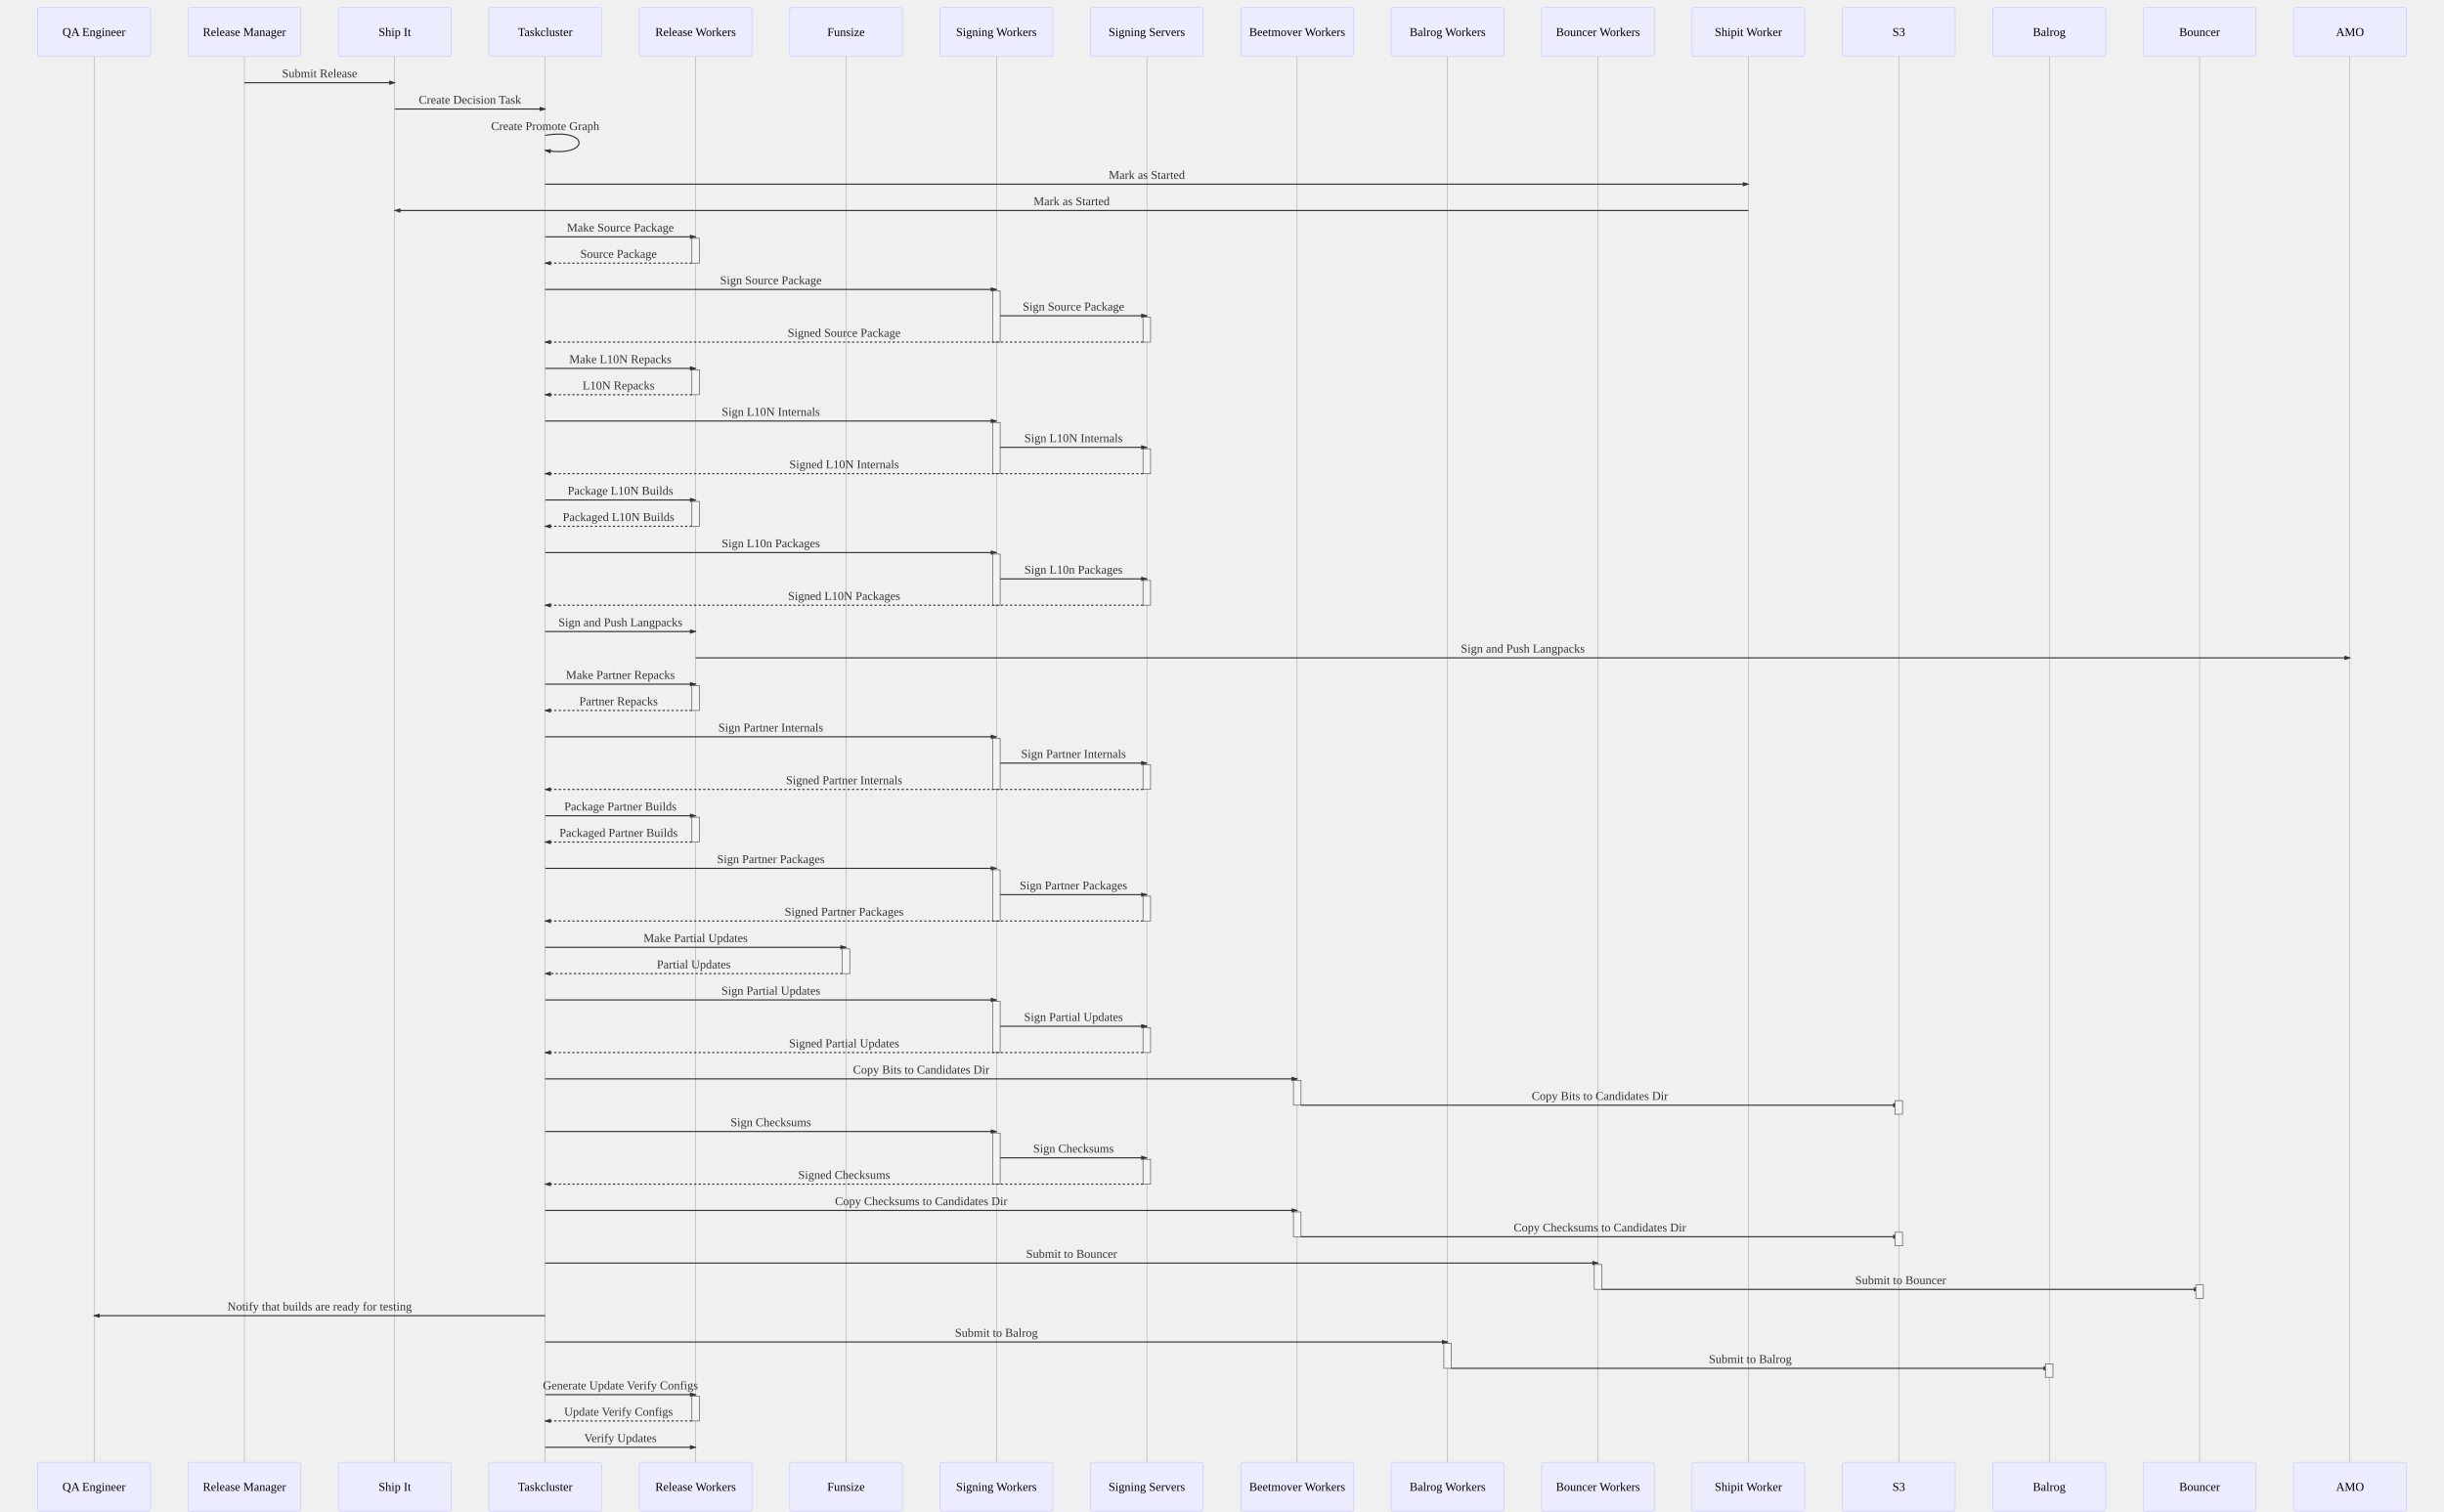
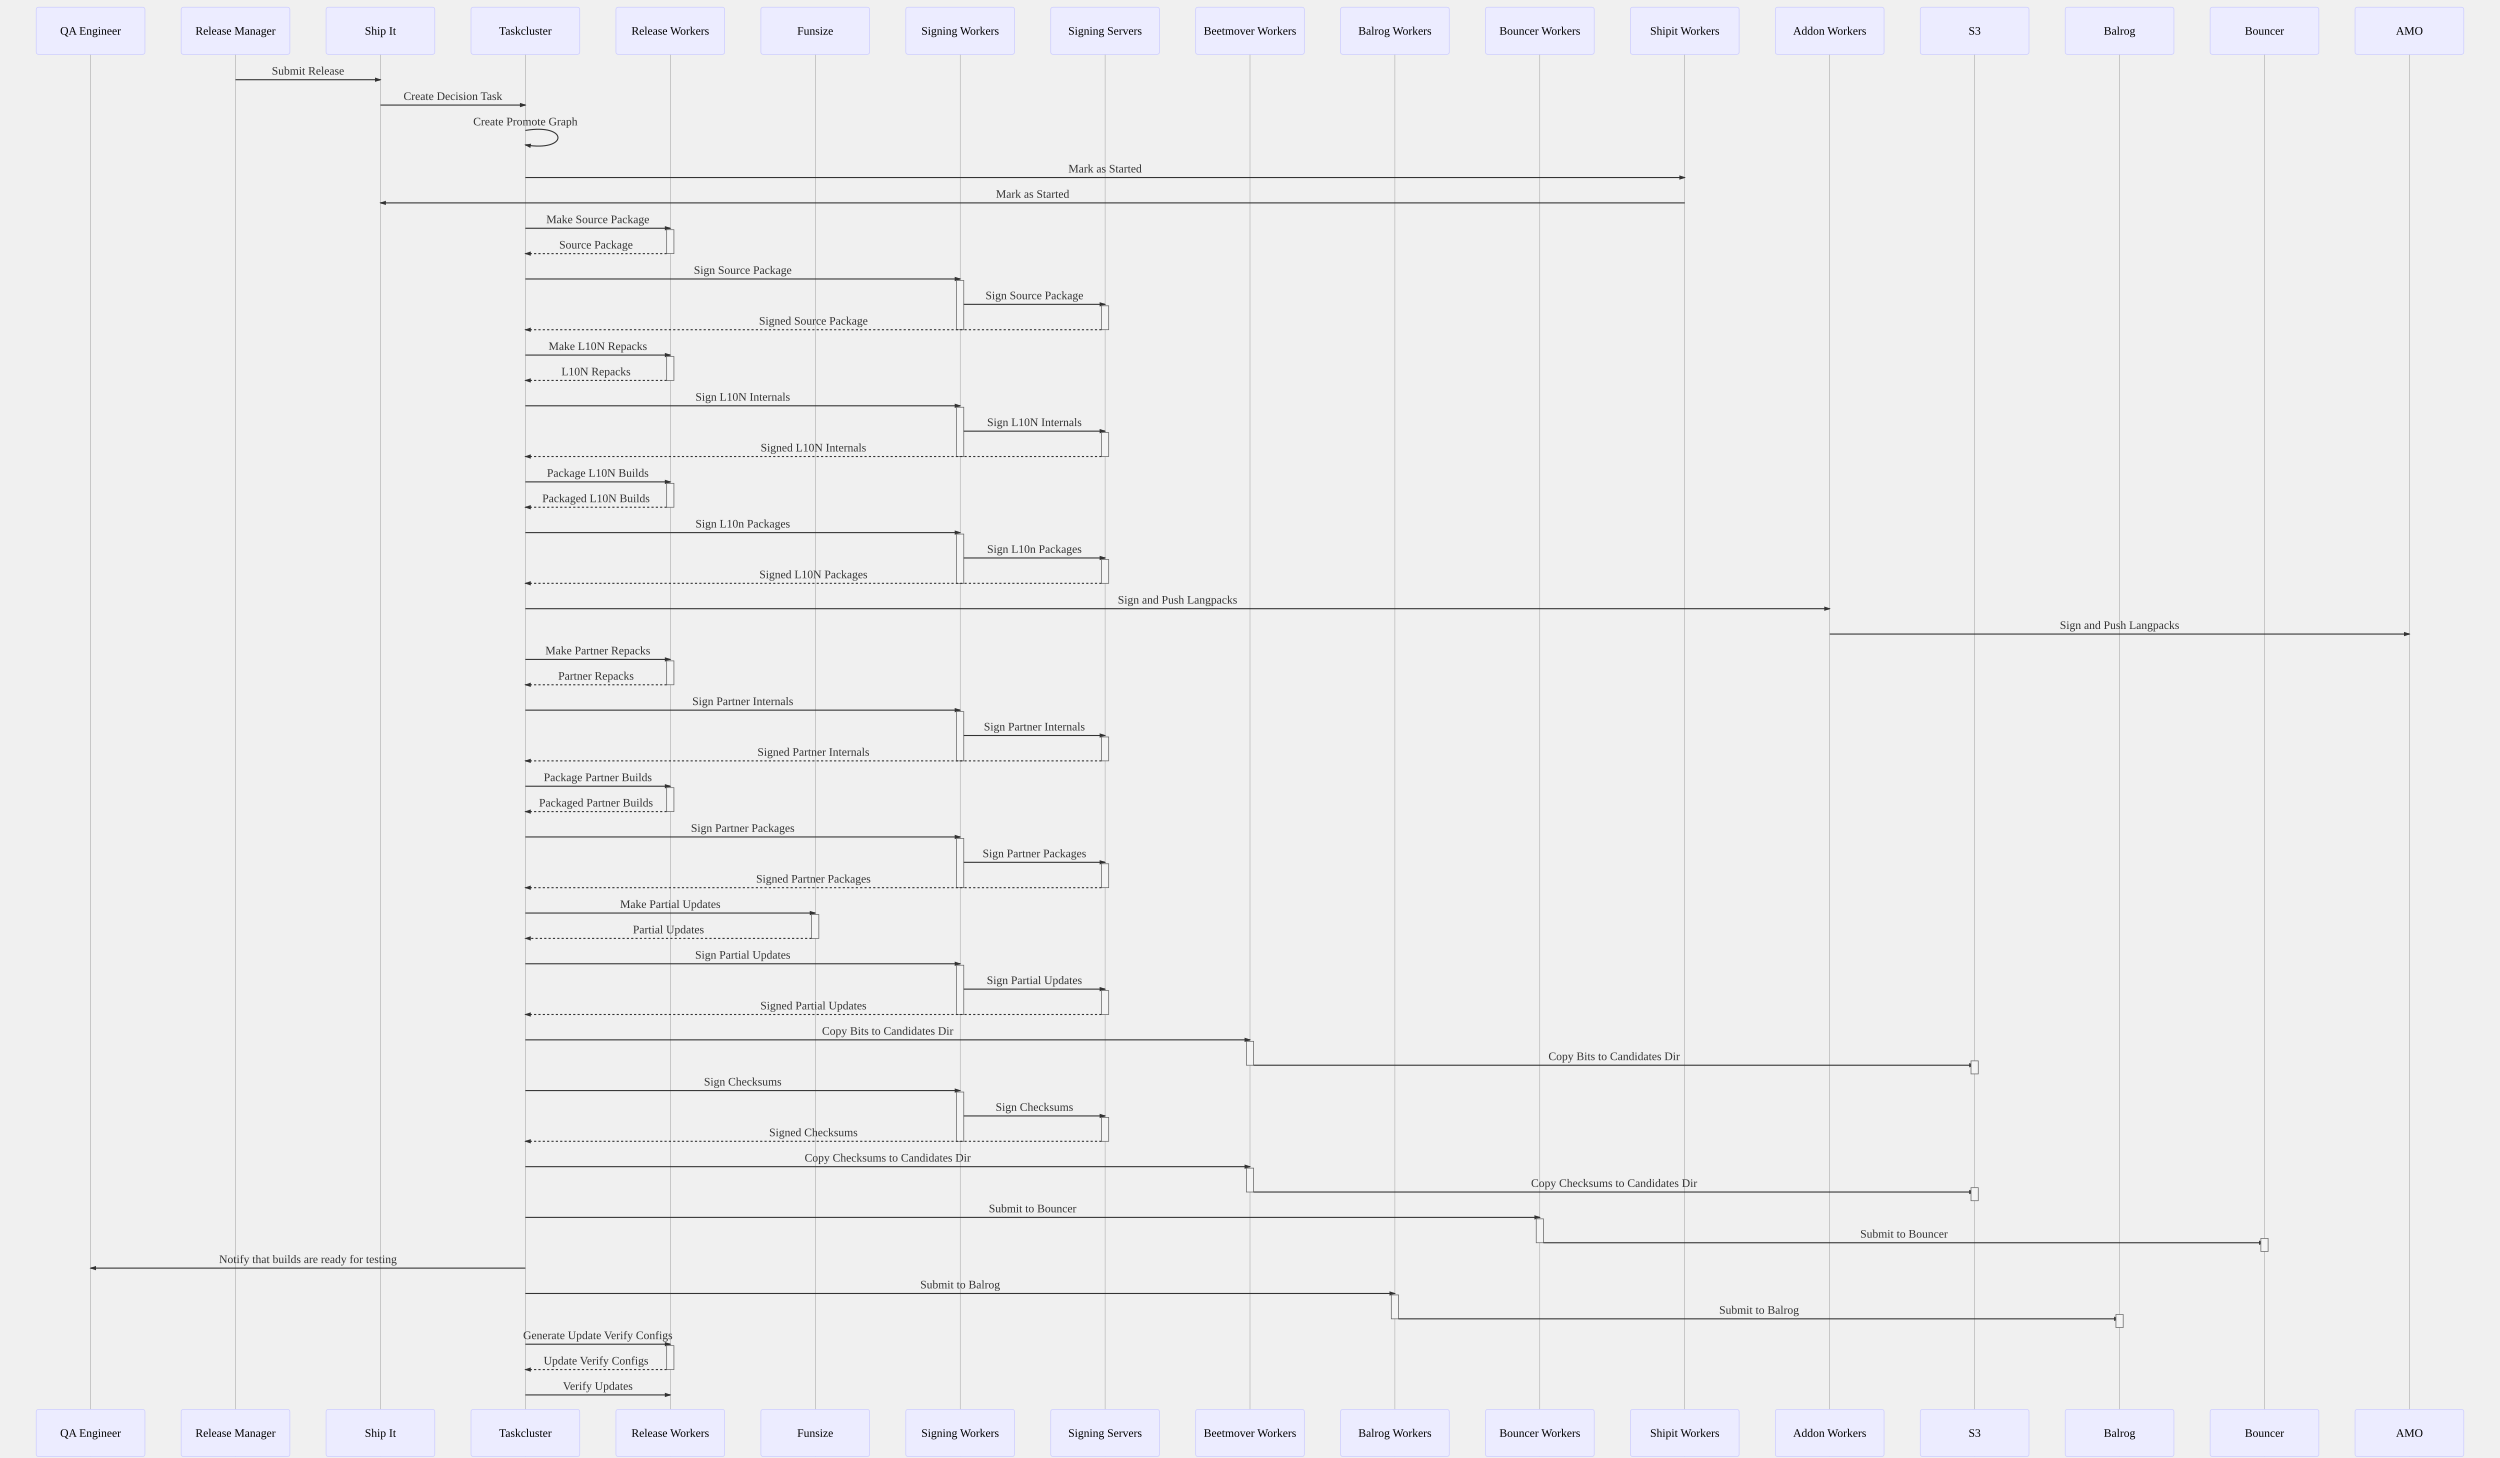
- <svg xmlns="http://www.w3.org/2000/svg" id="mermaid-1532963575011" width="100%" height="100%" style="max-width:3250px;" viewBox="-50 -10 3250 2011">
-   <style>#mermaid-1532963575011 .label{font-family:trebuchet ms,verdana,arial;color:#333}#mermaid-1532963575011 .node circle,#mermaid-1532963575011 .node ellipse,#mermaid-1532963575011 .node polygon,#mermaid-1532963575011 .node rect{fill:#ececff;stroke:#9370db;stroke-width:1px}#mermaid-1532963575011 .node.clickable{cursor:pointer}#mermaid-1532963575011 .arrowheadPath{fill:#333}#mermaid-1532963575011 .edgePath .path{stroke:#333;stroke-width:1.5px}#mermaid-1532963575011 .edgeLabel{background-color:#e8e8e8}#mermaid-1532963575011 .cluster rect{fill:#ffffde!important;stroke:#aa3!important;stroke-width:1px!important}#mermaid-1532963575011 .cluster text{fill:#333}#mermaid-1532963575011 div.mermaidTooltip{position:absolute;text-align:center;max-width:200px;padding:2px;font-family:trebuchet ms,verdana,arial;font-size:12px;background:#ffffde;border:1px solid #aa3;border-radius:2px;pointer-events:none;z-index:100}#mermaid-1532963575011 .actor{stroke:#ccf;fill:#ececff}#mermaid-1532963575011 text.actor{fill:#000;stroke:none}#mermaid-1532963575011 .actor-line{stroke:grey}#mermaid-1532963575011 .messageLine0{marker-end:"url(#arrowhead)"}#mermaid-1532963575011 .messageLine0,#mermaid-1532963575011 .messageLine1{stroke-width:1.5;stroke-dasharray:"2 2";stroke:#333}#mermaid-1532963575011 #arrowhead{fill:#333}#mermaid-1532963575011 #crosshead path{fill:#333!important;stroke:#333!important}#mermaid-1532963575011 .messageText{fill:#333;stroke:none}#mermaid-1532963575011 .labelBox{stroke:#ccf;fill:#ececff}#mermaid-1532963575011 .labelText,#mermaid-1532963575011 .loopText{fill:#000;stroke:none}#mermaid-1532963575011 .loopLine{stroke-width:2;stroke-dasharray:"2 2";marker-end:"url(#arrowhead)";stroke:#ccf}#mermaid-1532963575011 .note{stroke:#aa3;fill:#fff5ad}#mermaid-1532963575011 .noteText{fill:#000;stroke:none;font-family:trebuchet ms,verdana,arial;font-size:14px}#mermaid-1532963575011 .section{stroke:none;opacity:.2}#mermaid-1532963575011 .section0{fill:rgba(102,102,255,.49)}#mermaid-1532963575011 .section2{fill:#fff400}#mermaid-1532963575011 .section1,#mermaid-1532963575011 .section3{fill:#fff;opacity:.2}#mermaid-1532963575011 .sectionTitle0,#mermaid-1532963575011 .sectionTitle1,#mermaid-1532963575011 .sectionTitle2,#mermaid-1532963575011 .sectionTitle3{fill:#333}#mermaid-1532963575011 .sectionTitle{text-anchor:start;font-size:11px;text-height:14px}#mermaid-1532963575011 .grid .tick{stroke:#d3d3d3;opacity:.3;shape-rendering:crispEdges}#mermaid-1532963575011 .grid path{stroke-width:0}#mermaid-1532963575011 .today{fill:none;stroke:red;stroke-width:2px}#mermaid-1532963575011 .task{stroke-width:2}#mermaid-1532963575011 .taskText{text-anchor:middle;font-size:11px}#mermaid-1532963575011 .taskTextOutsideRight{fill:#000;text-anchor:start;font-size:11px}#mermaid-1532963575011 .taskTextOutsideLeft{fill:#000;text-anchor:end;font-size:11px}#mermaid-1532963575011 .taskText0,#mermaid-1532963575011 .taskText1,#mermaid-1532963575011 .taskText2,#mermaid-1532963575011 .taskText3{fill:#fff}#mermaid-1532963575011 .task0,#mermaid-1532963575011 .task1,#mermaid-1532963575011 .task2,#mermaid-1532963575011 .task3{fill:#8a90dd;stroke:#534fbc}#mermaid-1532963575011 .taskTextOutside0,#mermaid-1532963575011 .taskTextOutside1,#mermaid-1532963575011 .taskTextOutside2,#mermaid-1532963575011 .taskTextOutside3{fill:#000}#mermaid-1532963575011 .active0,#mermaid-1532963575011 .active1,#mermaid-1532963575011 .active2,#mermaid-1532963575011 .active3{fill:#bfc7ff;stroke:#534fbc}#mermaid-1532963575011 .activeText0,#mermaid-1532963575011 .activeText1,#mermaid-1532963575011 .activeText2,#mermaid-1532963575011 .activeText3{fill:#000!important}#mermaid-1532963575011 .done0,#mermaid-1532963575011 .done1,#mermaid-1532963575011 .done2,#mermaid-1532963575011 .done3{stroke:grey;fill:#d3d3d3;stroke-width:2}#mermaid-1532963575011 .doneText0,#mermaid-1532963575011 .doneText1,#mermaid-1532963575011 .doneText2,#mermaid-1532963575011 .doneText3{fill:#000!important}#mermaid-1532963575011 .crit0,#mermaid-1532963575011 .crit1,#mermaid-1532963575011 .crit2,#mermaid-1532963575011 .crit3{stroke:#f88;fill:red;stroke-width:2}#mermaid-1532963575011 .activeCrit0,#mermaid-1532963575011 .activeCrit1,#mermaid-1532963575011 .activeCrit2,#mermaid-1532963575011 .activeCrit3{stroke:#f88;fill:#bfc7ff;stroke-width:2}#mermaid-1532963575011 .doneCrit0,#mermaid-1532963575011 .doneCrit1,#mermaid-1532963575011 .doneCrit2,#mermaid-1532963575011 .doneCrit3{stroke:#f88;fill:#d3d3d3;stroke-width:2;cursor:pointer;shape-rendering:crispEdges}#mermaid-1532963575011 .activeCritText0,#mermaid-1532963575011 .activeCritText1,#mermaid-1532963575011 .activeCritText2,#mermaid-1532963575011 .activeCritText3,#mermaid-1532963575011 .doneCritText0,#mermaid-1532963575011 .doneCritText1,#mermaid-1532963575011 .doneCritText2,#mermaid-1532963575011 .doneCritText3{fill:#000!important}#mermaid-1532963575011 .titleText{text-anchor:middle;font-size:18px;fill:#000}#mermaid-1532963575011 g.classGroup text{fill:#9370db;stroke:none;font-family:trebuchet ms,verdana,arial;font-size:10px}#mermaid-1532963575011 g.classGroup rect{fill:#ececff;stroke:#9370db}#mermaid-1532963575011 g.classGroup line{stroke:#9370db;stroke-width:1}#mermaid-1532963575011 .classLabel .box{stroke:none;stroke-width:0;fill:#ececff;opacity:.5}#mermaid-1532963575011 .classLabel .label{fill:#9370db;font-size:10px}#mermaid-1532963575011 .relation{stroke:#9370db;stroke-width:1;fill:none}#mermaid-1532963575011 #compositionEnd,#mermaid-1532963575011 #compositionStart{fill:#9370db;stroke:#9370db;stroke-width:1}#mermaid-1532963575011 #aggregationEnd,#mermaid-1532963575011 #aggregationStart{fill:#ececff;stroke:#9370db;stroke-width:1}#mermaid-1532963575011 #dependencyEnd,#mermaid-1532963575011 #dependencyStart,#mermaid-1532963575011 #extensionEnd,#mermaid-1532963575011 #extensionStart{fill:#9370db;stroke:#9370db;stroke-width:1}#mermaid-1532963575011 .branch-label,#mermaid-1532963575011 .commit-id,#mermaid-1532963575011 .commit-msg{fill:#d3d3d3;color:#d3d3d3}</style>
-   <style>#mermaid-1532963575011 {
+ <svg xmlns="http://www.w3.org/2000/svg" id="mermaid-1532985377346" width="100%" height="100%" style="max-width:3450px;" viewBox="-50 -10 3450 2011">
+   <style>#mermaid-1532985377346 .label{font-family:trebuchet ms,verdana,arial;color:#333}#mermaid-1532985377346 .node circle,#mermaid-1532985377346 .node ellipse,#mermaid-1532985377346 .node polygon,#mermaid-1532985377346 .node rect{fill:#ececff;stroke:#9370db;stroke-width:1px}#mermaid-1532985377346 .node.clickable{cursor:pointer}#mermaid-1532985377346 .arrowheadPath{fill:#333}#mermaid-1532985377346 .edgePath .path{stroke:#333;stroke-width:1.5px}#mermaid-1532985377346 .edgeLabel{background-color:#e8e8e8}#mermaid-1532985377346 .cluster rect{fill:#ffffde!important;stroke:#aa3!important;stroke-width:1px!important}#mermaid-1532985377346 .cluster text{fill:#333}#mermaid-1532985377346 div.mermaidTooltip{position:absolute;text-align:center;max-width:200px;padding:2px;font-family:trebuchet ms,verdana,arial;font-size:12px;background:#ffffde;border:1px solid #aa3;border-radius:2px;pointer-events:none;z-index:100}#mermaid-1532985377346 .actor{stroke:#ccf;fill:#ececff}#mermaid-1532985377346 text.actor{fill:#000;stroke:none}#mermaid-1532985377346 .actor-line{stroke:grey}#mermaid-1532985377346 .messageLine0{marker-end:"url(#arrowhead)"}#mermaid-1532985377346 .messageLine0,#mermaid-1532985377346 .messageLine1{stroke-width:1.5;stroke-dasharray:"2 2";stroke:#333}#mermaid-1532985377346 #arrowhead{fill:#333}#mermaid-1532985377346 #crosshead path{fill:#333!important;stroke:#333!important}#mermaid-1532985377346 .messageText{fill:#333;stroke:none}#mermaid-1532985377346 .labelBox{stroke:#ccf;fill:#ececff}#mermaid-1532985377346 .labelText,#mermaid-1532985377346 .loopText{fill:#000;stroke:none}#mermaid-1532985377346 .loopLine{stroke-width:2;stroke-dasharray:"2 2";marker-end:"url(#arrowhead)";stroke:#ccf}#mermaid-1532985377346 .note{stroke:#aa3;fill:#fff5ad}#mermaid-1532985377346 .noteText{fill:#000;stroke:none;font-family:trebuchet ms,verdana,arial;font-size:14px}#mermaid-1532985377346 .section{stroke:none;opacity:.2}#mermaid-1532985377346 .section0{fill:rgba(102,102,255,.49)}#mermaid-1532985377346 .section2{fill:#fff400}#mermaid-1532985377346 .section1,#mermaid-1532985377346 .section3{fill:#fff;opacity:.2}#mermaid-1532985377346 .sectionTitle0,#mermaid-1532985377346 .sectionTitle1,#mermaid-1532985377346 .sectionTitle2,#mermaid-1532985377346 .sectionTitle3{fill:#333}#mermaid-1532985377346 .sectionTitle{text-anchor:start;font-size:11px;text-height:14px}#mermaid-1532985377346 .grid .tick{stroke:#d3d3d3;opacity:.3;shape-rendering:crispEdges}#mermaid-1532985377346 .grid path{stroke-width:0}#mermaid-1532985377346 .today{fill:none;stroke:red;stroke-width:2px}#mermaid-1532985377346 .task{stroke-width:2}#mermaid-1532985377346 .taskText{text-anchor:middle;font-size:11px}#mermaid-1532985377346 .taskTextOutsideRight{fill:#000;text-anchor:start;font-size:11px}#mermaid-1532985377346 .taskTextOutsideLeft{fill:#000;text-anchor:end;font-size:11px}#mermaid-1532985377346 .taskText0,#mermaid-1532985377346 .taskText1,#mermaid-1532985377346 .taskText2,#mermaid-1532985377346 .taskText3{fill:#fff}#mermaid-1532985377346 .task0,#mermaid-1532985377346 .task1,#mermaid-1532985377346 .task2,#mermaid-1532985377346 .task3{fill:#8a90dd;stroke:#534fbc}#mermaid-1532985377346 .taskTextOutside0,#mermaid-1532985377346 .taskTextOutside1,#mermaid-1532985377346 .taskTextOutside2,#mermaid-1532985377346 .taskTextOutside3{fill:#000}#mermaid-1532985377346 .active0,#mermaid-1532985377346 .active1,#mermaid-1532985377346 .active2,#mermaid-1532985377346 .active3{fill:#bfc7ff;stroke:#534fbc}#mermaid-1532985377346 .activeText0,#mermaid-1532985377346 .activeText1,#mermaid-1532985377346 .activeText2,#mermaid-1532985377346 .activeText3{fill:#000!important}#mermaid-1532985377346 .done0,#mermaid-1532985377346 .done1,#mermaid-1532985377346 .done2,#mermaid-1532985377346 .done3{stroke:grey;fill:#d3d3d3;stroke-width:2}#mermaid-1532985377346 .doneText0,#mermaid-1532985377346 .doneText1,#mermaid-1532985377346 .doneText2,#mermaid-1532985377346 .doneText3{fill:#000!important}#mermaid-1532985377346 .crit0,#mermaid-1532985377346 .crit1,#mermaid-1532985377346 .crit2,#mermaid-1532985377346 .crit3{stroke:#f88;fill:red;stroke-width:2}#mermaid-1532985377346 .activeCrit0,#mermaid-1532985377346 .activeCrit1,#mermaid-1532985377346 .activeCrit2,#mermaid-1532985377346 .activeCrit3{stroke:#f88;fill:#bfc7ff;stroke-width:2}#mermaid-1532985377346 .doneCrit0,#mermaid-1532985377346 .doneCrit1,#mermaid-1532985377346 .doneCrit2,#mermaid-1532985377346 .doneCrit3{stroke:#f88;fill:#d3d3d3;stroke-width:2;cursor:pointer;shape-rendering:crispEdges}#mermaid-1532985377346 .activeCritText0,#mermaid-1532985377346 .activeCritText1,#mermaid-1532985377346 .activeCritText2,#mermaid-1532985377346 .activeCritText3,#mermaid-1532985377346 .doneCritText0,#mermaid-1532985377346 .doneCritText1,#mermaid-1532985377346 .doneCritText2,#mermaid-1532985377346 .doneCritText3{fill:#000!important}#mermaid-1532985377346 .titleText{text-anchor:middle;font-size:18px;fill:#000}#mermaid-1532985377346 g.classGroup text{fill:#9370db;stroke:none;font-family:trebuchet ms,verdana,arial;font-size:10px}#mermaid-1532985377346 g.classGroup rect{fill:#ececff;stroke:#9370db}#mermaid-1532985377346 g.classGroup line{stroke:#9370db;stroke-width:1}#mermaid-1532985377346 .classLabel .box{stroke:none;stroke-width:0;fill:#ececff;opacity:.5}#mermaid-1532985377346 .classLabel .label{fill:#9370db;font-size:10px}#mermaid-1532985377346 .relation{stroke:#9370db;stroke-width:1;fill:none}#mermaid-1532985377346 #compositionEnd,#mermaid-1532985377346 #compositionStart{fill:#9370db;stroke:#9370db;stroke-width:1}#mermaid-1532985377346 #aggregationEnd,#mermaid-1532985377346 #aggregationStart{fill:#ececff;stroke:#9370db;stroke-width:1}#mermaid-1532985377346 #dependencyEnd,#mermaid-1532985377346 #dependencyStart,#mermaid-1532985377346 #extensionEnd,#mermaid-1532985377346 #extensionStart{fill:#9370db;stroke:#9370db;stroke-width:1}#mermaid-1532985377346 .branch-label,#mermaid-1532985377346 .commit-id,#mermaid-1532985377346 .commit-msg{fill:#d3d3d3;color:#d3d3d3}</style>
+   <style>#mermaid-1532985377346 {
    color: rgb(0, 0, 0);
    font: normal normal 400 normal 16px / normal "Times New Roman";
  }</style>
  <g />
  <g>
    <line id="actor0" x1="75" y1="5" x2="75" y2="2000" class="actor-line" stroke-width="0.5px" stroke="#999" />
    <rect x="0" y="0" fill="#eaeaea" stroke="#666" width="150" height="65" rx="3" ry="3" class="actor" />
    <text x="75" y="32.5" dominant-baseline="central" alignment-baseline="central" class="actor" style="text-anchor: middle;">
      <tspan x="75" dy="0">QA Engineer</tspan>
    </text>
  </g>
  <g>
    <line id="actor1" x1="275" y1="5" x2="275" y2="2000" class="actor-line" stroke-width="0.5px" stroke="#999" />
    <rect x="200" y="0" fill="#eaeaea" stroke="#666" width="150" height="65" rx="3" ry="3" class="actor" />
    <text x="275" y="32.5" dominant-baseline="central" alignment-baseline="central" class="actor" style="text-anchor: middle;">
      <tspan x="275" dy="0">Release Manager</tspan>
    </text>
  </g>
  <g>
    <line id="actor2" x1="475" y1="5" x2="475" y2="2000" class="actor-line" stroke-width="0.5px" stroke="#999" />
    <rect x="400" y="0" fill="#eaeaea" stroke="#666" width="150" height="65" rx="3" ry="3" class="actor" />
    <text x="475" y="32.5" dominant-baseline="central" alignment-baseline="central" class="actor" style="text-anchor: middle;">
      <tspan x="475" dy="0">Ship It</tspan>
    </text>
  </g>
  <g>
    <line id="actor3" x1="675" y1="5" x2="675" y2="2000" class="actor-line" stroke-width="0.5px" stroke="#999" />
    <rect x="600" y="0" fill="#eaeaea" stroke="#666" width="150" height="65" rx="3" ry="3" class="actor" />
    <text x="675" y="32.5" dominant-baseline="central" alignment-baseline="central" class="actor" style="text-anchor: middle;">
      <tspan x="675" dy="0">Taskcluster</tspan>
    </text>
  </g>
  <g>
    <line id="actor4" x1="875" y1="5" x2="875" y2="2000" class="actor-line" stroke-width="0.5px" stroke="#999" />
    <rect x="800" y="0" fill="#eaeaea" stroke="#666" width="150" height="65" rx="3" ry="3" class="actor" />
    <text x="875" y="32.5" dominant-baseline="central" alignment-baseline="central" class="actor" style="text-anchor: middle;">
      <tspan x="875" dy="0">Release Workers</tspan>
    </text>
  </g>
  <g>
    <line id="actor5" x1="1075" y1="5" x2="1075" y2="2000" class="actor-line" stroke-width="0.5px" stroke="#999" />
    <rect x="1000" y="0" fill="#eaeaea" stroke="#666" width="150" height="65" rx="3" ry="3" class="actor" />
    <text x="1075" y="32.5" dominant-baseline="central" alignment-baseline="central" class="actor" style="text-anchor: middle;">
      <tspan x="1075" dy="0">Funsize</tspan>
    </text>
  </g>
  <g>
    <line id="actor6" x1="1275" y1="5" x2="1275" y2="2000" class="actor-line" stroke-width="0.5px" stroke="#999" />
    <rect x="1200" y="0" fill="#eaeaea" stroke="#666" width="150" height="65" rx="3" ry="3" class="actor" />
    <text x="1275" y="32.5" dominant-baseline="central" alignment-baseline="central" class="actor" style="text-anchor: middle;">
      <tspan x="1275" dy="0">Signing Workers</tspan>
    </text>
  </g>
  <g>
    <line id="actor7" x1="1475" y1="5" x2="1475" y2="2000" class="actor-line" stroke-width="0.5px" stroke="#999" />
    <rect x="1400" y="0" fill="#eaeaea" stroke="#666" width="150" height="65" rx="3" ry="3" class="actor" />
    <text x="1475" y="32.5" dominant-baseline="central" alignment-baseline="central" class="actor" style="text-anchor: middle;">
      <tspan x="1475" dy="0">Signing Servers</tspan>
    </text>
  </g>
  <g>
    <line id="actor8" x1="1675" y1="5" x2="1675" y2="2000" class="actor-line" stroke-width="0.5px" stroke="#999" />
    <rect x="1600" y="0" fill="#eaeaea" stroke="#666" width="150" height="65" rx="3" ry="3" class="actor" />
    <text x="1675" y="32.5" dominant-baseline="central" alignment-baseline="central" class="actor" style="text-anchor: middle;">
      <tspan x="1675" dy="0">Beetmover Workers</tspan>
    </text>
  </g>
  <g>
    <line id="actor9" x1="1875" y1="5" x2="1875" y2="2000" class="actor-line" stroke-width="0.5px" stroke="#999" />
    <rect x="1800" y="0" fill="#eaeaea" stroke="#666" width="150" height="65" rx="3" ry="3" class="actor" />
    <text x="1875" y="32.5" dominant-baseline="central" alignment-baseline="central" class="actor" style="text-anchor: middle;">
      <tspan x="1875" dy="0">Balrog Workers</tspan>
    </text>
  </g>
  <g>
    <line id="actor10" x1="2075" y1="5" x2="2075" y2="2000" class="actor-line" stroke-width="0.5px" stroke="#999" />
    <rect x="2000" y="0" fill="#eaeaea" stroke="#666" width="150" height="65" rx="3" ry="3" class="actor" />
    <text x="2075" y="32.5" dominant-baseline="central" alignment-baseline="central" class="actor" style="text-anchor: middle;">
      <tspan x="2075" dy="0">Bouncer Workers</tspan>
    </text>
  </g>
  <g>
    <line id="actor11" x1="2275" y1="5" x2="2275" y2="2000" class="actor-line" stroke-width="0.5px" stroke="#999" />
    <rect x="2200" y="0" fill="#eaeaea" stroke="#666" width="150" height="65" rx="3" ry="3" class="actor" />
    <text x="2275" y="32.5" dominant-baseline="central" alignment-baseline="central" class="actor" style="text-anchor: middle;">
-       <tspan x="2275" dy="0">Shipit Worker</tspan>
+       <tspan x="2275" dy="0">Shipit Workers</tspan>
    </text>
  </g>
  <g>
    <line id="actor12" x1="2475" y1="5" x2="2475" y2="2000" class="actor-line" stroke-width="0.5px" stroke="#999" />
    <rect x="2400" y="0" fill="#eaeaea" stroke="#666" width="150" height="65" rx="3" ry="3" class="actor" />
    <text x="2475" y="32.5" dominant-baseline="central" alignment-baseline="central" class="actor" style="text-anchor: middle;">
-       <tspan x="2475" dy="0">S3</tspan>
+       <tspan x="2475" dy="0">Addon Workers</tspan>
    </text>
  </g>
  <g>
    <line id="actor13" x1="2675" y1="5" x2="2675" y2="2000" class="actor-line" stroke-width="0.5px" stroke="#999" />
    <rect x="2600" y="0" fill="#eaeaea" stroke="#666" width="150" height="65" rx="3" ry="3" class="actor" />
    <text x="2675" y="32.5" dominant-baseline="central" alignment-baseline="central" class="actor" style="text-anchor: middle;">
-       <tspan x="2675" dy="0">Balrog</tspan>
+       <tspan x="2675" dy="0">S3</tspan>
    </text>
  </g>
  <g>
    <line id="actor14" x1="2875" y1="5" x2="2875" y2="2000" class="actor-line" stroke-width="0.5px" stroke="#999" />
    <rect x="2800" y="0" fill="#eaeaea" stroke="#666" width="150" height="65" rx="3" ry="3" class="actor" />
    <text x="2875" y="32.5" dominant-baseline="central" alignment-baseline="central" class="actor" style="text-anchor: middle;">
-       <tspan x="2875" dy="0">Bouncer</tspan>
+       <tspan x="2875" dy="0">Balrog</tspan>
    </text>
  </g>
  <g>
    <line id="actor15" x1="3075" y1="5" x2="3075" y2="2000" class="actor-line" stroke-width="0.5px" stroke="#999" />
    <rect x="3000" y="0" fill="#eaeaea" stroke="#666" width="150" height="65" rx="3" ry="3" class="actor" />
    <text x="3075" y="32.5" dominant-baseline="central" alignment-baseline="central" class="actor" style="text-anchor: middle;">
-       <tspan x="3075" dy="0">AMO</tspan>
+       <tspan x="3075" dy="0">Bouncer</tspan>
+     </text>
+   </g>
+   <g>
+     <line id="actor16" x1="3275" y1="5" x2="3275" y2="2000" class="actor-line" stroke-width="0.5px" stroke="#999" />
+     <rect x="3200" y="0" fill="#eaeaea" stroke="#666" width="150" height="65" rx="3" ry="3" class="actor" />
+     <text x="3275" y="32.5" dominant-baseline="central" alignment-baseline="central" class="actor" style="text-anchor: middle;">
+       <tspan x="3275" dy="0">AMO</tspan>
    </text>
  </g>
  <defs>
    <marker id="arrowhead" refX="5" refY="2" markerWidth="6" markerHeight="4" orient="auto">
      <path d="M 0,0 V 4 L6,2 Z" />
    </marker>
  </defs>
  <defs>
    <marker id="crosshead" markerWidth="15" markerHeight="8" orient="auto" refX="16" refY="4">
      <path fill="black" stroke="#000000" stroke-width="1px" d="M 9,2 V 6 L16,4 Z" style="stroke-dasharray: 0, 0;" />
      <path fill="none" stroke="#000000" stroke-width="1px" d="M 0,1 L 6,7 M 6,1 L 0,7" style="stroke-dasharray: 0, 0;" />
    </marker>
  </defs>
  <g>
    <text x="375" y="93" class="messageText" style="text-anchor: middle;">Submit Release</text>
    <line x1="275" y1="100" x2="475" y2="100" class="messageLine0" stroke-width="2" stroke="black" marker-end="url(#arrowhead)" style="fill: none;" />
  </g>
  <g>
    <text x="575" y="128" class="messageText" style="text-anchor: middle;">Create Decision Task</text>
    <line x1="475" y1="135" x2="675" y2="135" class="messageLine0" stroke-width="2" stroke="black" marker-end="url(#arrowhead)" style="fill: none;" />
  </g>
  <g>
    <text x="675" y="163" class="messageText" style="text-anchor: middle;">Create Promote Graph</text>
    <path d="M 675,170 C 735,160 735,200 675,190" class="messageLine0" stroke-width="2" stroke="black" marker-end="url(#arrowhead)" style="fill: none;" />
  </g>
  <g>
    <text x="1475" y="228" class="messageText" style="text-anchor: middle;">Mark as Started</text>
    <line x1="675" y1="235" x2="2275" y2="235" class="messageLine0" stroke-width="2" stroke="black" marker-end="url(#arrowhead)" style="fill: none;" />
  </g>
  <g>
    <text x="1375" y="263" class="messageText" style="text-anchor: middle;">Mark as Started</text>
    <line x1="2275" y1="270" x2="475" y2="270" class="messageLine0" stroke-width="2" stroke="black" marker-end="url(#arrowhead)" style="fill: none;" />
  </g>
  <g>
    <text x="775" y="298" class="messageText" style="text-anchor: middle;">Make Source Package</text>
    <line x1="675" y1="305" x2="875" y2="305" class="messageLine0" stroke-width="2" stroke="black" marker-end="url(#arrowhead)" style="fill: none;" />
  </g>
  <g>
    <rect x="870" y="307" fill="#f4f4f4" stroke="#666" width="10" height="33" rx="0" ry="0" />
  </g>
  <g>
    <text x="772.5" y="333" class="messageText" style="text-anchor: middle;">Source Package</text>
    <line x1="870" y1="340" x2="675" y2="340" class="messageLine1" stroke-width="2" stroke="black" marker-end="url(#arrowhead)" style="stroke-dasharray: 3, 3; fill: none;" />
  </g>
  <g>
    <text x="975" y="368" class="messageText" style="text-anchor: middle;">Sign Source Package</text>
    <line x1="675" y1="375" x2="1275" y2="375" class="messageLine0" stroke-width="2" stroke="black" marker-end="url(#arrowhead)" style="fill: none;" />
  </g>
  <g>
    <rect x="1270" y="377" fill="#f4f4f4" stroke="#666" width="10" height="68" rx="0" ry="0" />
  </g>
  <g>
    <text x="1377.5" y="403" class="messageText" style="text-anchor: middle;">Sign Source Package</text>
    <line x1="1280" y1="410" x2="1475" y2="410" class="messageLine0" stroke-width="2" stroke="black" marker-end="url(#arrowhead)" style="fill: none;" />
  </g>
  <g>
    <rect x="1470" y="412" fill="#f4f4f4" stroke="#666" width="10" height="33" rx="0" ry="0" />
  </g>
  <g>
    <text x="1072.5" y="438" class="messageText" style="text-anchor: middle;">Signed Source Package</text>
    <line x1="1470" y1="445" x2="675" y2="445" class="messageLine1" stroke-width="2" stroke="black" marker-end="url(#arrowhead)" style="stroke-dasharray: 3, 3; fill: none;" />
  </g>
  <g>
    <text x="775" y="473" class="messageText" style="text-anchor: middle;">Make L10N Repacks</text>
    <line x1="675" y1="480" x2="875" y2="480" class="messageLine0" stroke-width="2" stroke="black" marker-end="url(#arrowhead)" style="fill: none;" />
  </g>
  <g>
    <rect x="870" y="482" fill="#f4f4f4" stroke="#666" width="10" height="33" rx="0" ry="0" />
  </g>
  <g>
    <text x="772.5" y="508" class="messageText" style="text-anchor: middle;">L10N Repacks</text>
    <line x1="870" y1="515" x2="675" y2="515" class="messageLine1" stroke-width="2" stroke="black" marker-end="url(#arrowhead)" style="stroke-dasharray: 3, 3; fill: none;" />
  </g>
  <g>
    <text x="975" y="543" class="messageText" style="text-anchor: middle;">Sign L10N Internals</text>
    <line x1="675" y1="550" x2="1275" y2="550" class="messageLine0" stroke-width="2" stroke="black" marker-end="url(#arrowhead)" style="fill: none;" />
  </g>
  <g>
    <rect x="1270" y="552" fill="#f4f4f4" stroke="#666" width="10" height="68" rx="0" ry="0" />
  </g>
  <g>
    <text x="1377.5" y="578" class="messageText" style="text-anchor: middle;">Sign L10N Internals</text>
    <line x1="1280" y1="585" x2="1475" y2="585" class="messageLine0" stroke-width="2" stroke="black" marker-end="url(#arrowhead)" style="fill: none;" />
  </g>
  <g>
    <rect x="1470" y="587" fill="#f4f4f4" stroke="#666" width="10" height="33" rx="0" ry="0" />
  </g>
  <g>
    <text x="1072.5" y="613" class="messageText" style="text-anchor: middle;">Signed L10N Internals</text>
    <line x1="1470" y1="620" x2="675" y2="620" class="messageLine1" stroke-width="2" stroke="black" marker-end="url(#arrowhead)" style="stroke-dasharray: 3, 3; fill: none;" />
  </g>
  <g>
    <text x="775" y="648" class="messageText" style="text-anchor: middle;">Package L10N Builds</text>
    <line x1="675" y1="655" x2="875" y2="655" class="messageLine0" stroke-width="2" stroke="black" marker-end="url(#arrowhead)" style="fill: none;" />
  </g>
  <g>
    <rect x="870" y="657" fill="#f4f4f4" stroke="#666" width="10" height="33" rx="0" ry="0" />
  </g>
  <g>
    <text x="772.5" y="683" class="messageText" style="text-anchor: middle;">Packaged L10N Builds</text>
    <line x1="870" y1="690" x2="675" y2="690" class="messageLine1" stroke-width="2" stroke="black" marker-end="url(#arrowhead)" style="stroke-dasharray: 3, 3; fill: none;" />
  </g>
  <g>
    <text x="975" y="718" class="messageText" style="text-anchor: middle;">Sign L10n Packages</text>
    <line x1="675" y1="725" x2="1275" y2="725" class="messageLine0" stroke-width="2" stroke="black" marker-end="url(#arrowhead)" style="fill: none;" />
  </g>
  <g>
    <rect x="1270" y="727" fill="#f4f4f4" stroke="#666" width="10" height="68" rx="0" ry="0" />
  </g>
  <g>
    <text x="1377.5" y="753" class="messageText" style="text-anchor: middle;">Sign L10n Packages</text>
    <line x1="1280" y1="760" x2="1475" y2="760" class="messageLine0" stroke-width="2" stroke="black" marker-end="url(#arrowhead)" style="fill: none;" />
  </g>
  <g>
    <rect x="1470" y="762" fill="#f4f4f4" stroke="#666" width="10" height="33" rx="0" ry="0" />
  </g>
  <g>
    <text x="1072.5" y="788" class="messageText" style="text-anchor: middle;">Signed L10N Packages</text>
    <line x1="1470" y1="795" x2="675" y2="795" class="messageLine1" stroke-width="2" stroke="black" marker-end="url(#arrowhead)" style="stroke-dasharray: 3, 3; fill: none;" />
  </g>
  <g>
-     <text x="775" y="823" class="messageText" style="text-anchor: middle;">Sign and Push Langpacks</text>
-     <line x1="675" y1="830" x2="875" y2="830" class="messageLine0" stroke-width="2" stroke="black" marker-end="url(#arrowhead)" style="fill: none;" />
-   </g>
-   <g>
-     <text x="1975" y="858" class="messageText" style="text-anchor: middle;">Sign and Push Langpacks</text>
-     <line x1="875" y1="865" x2="3075" y2="865" class="messageLine0" stroke-width="2" stroke="black" marker-end="url(#arrowhead)" style="fill: none;" />
+     <text x="1575" y="823" class="messageText" style="text-anchor: middle;">Sign and Push Langpacks</text>
+     <line x1="675" y1="830" x2="2475" y2="830" class="messageLine0" stroke-width="2" stroke="black" marker-end="url(#arrowhead)" style="fill: none;" />
+   </g>
+   <g>
+     <text x="2875" y="858" class="messageText" style="text-anchor: middle;">Sign and Push Langpacks</text>
+     <line x1="2475" y1="865" x2="3275" y2="865" class="messageLine0" stroke-width="2" stroke="black" marker-end="url(#arrowhead)" style="fill: none;" />
  </g>
  <g>
    <text x="775" y="893" class="messageText" style="text-anchor: middle;">Make Partner Repacks</text>
    <line x1="675" y1="900" x2="875" y2="900" class="messageLine0" stroke-width="2" stroke="black" marker-end="url(#arrowhead)" style="fill: none;" />
  </g>
  <g>
    <rect x="870" y="902" fill="#f4f4f4" stroke="#666" width="10" height="33" rx="0" ry="0" />
  </g>
  <g>
    <text x="772.5" y="928" class="messageText" style="text-anchor: middle;">Partner Repacks</text>
    <line x1="870" y1="935" x2="675" y2="935" class="messageLine1" stroke-width="2" stroke="black" marker-end="url(#arrowhead)" style="stroke-dasharray: 3, 3; fill: none;" />
  </g>
  <g>
    <text x="975" y="963" class="messageText" style="text-anchor: middle;">Sign Partner Internals</text>
    <line x1="675" y1="970" x2="1275" y2="970" class="messageLine0" stroke-width="2" stroke="black" marker-end="url(#arrowhead)" style="fill: none;" />
  </g>
  <g>
    <rect x="1270" y="972" fill="#f4f4f4" stroke="#666" width="10" height="68" rx="0" ry="0" />
  </g>
  <g>
    <text x="1377.5" y="998" class="messageText" style="text-anchor: middle;">Sign Partner Internals</text>
    <line x1="1280" y1="1005" x2="1475" y2="1005" class="messageLine0" stroke-width="2" stroke="black" marker-end="url(#arrowhead)" style="fill: none;" />
  </g>
  <g>
    <rect x="1470" y="1007" fill="#f4f4f4" stroke="#666" width="10" height="33" rx="0" ry="0" />
  </g>
  <g>
    <text x="1072.5" y="1033" class="messageText" style="text-anchor: middle;">Signed Partner Internals</text>
    <line x1="1470" y1="1040" x2="675" y2="1040" class="messageLine1" stroke-width="2" stroke="black" marker-end="url(#arrowhead)" style="stroke-dasharray: 3, 3; fill: none;" />
  </g>
  <g>
    <text x="775" y="1068" class="messageText" style="text-anchor: middle;">Package Partner Builds</text>
    <line x1="675" y1="1075" x2="875" y2="1075" class="messageLine0" stroke-width="2" stroke="black" marker-end="url(#arrowhead)" style="fill: none;" />
  </g>
  <g>
    <rect x="870" y="1077" fill="#f4f4f4" stroke="#666" width="10" height="33" rx="0" ry="0" />
  </g>
  <g>
    <text x="772.5" y="1103" class="messageText" style="text-anchor: middle;">Packaged Partner Builds</text>
    <line x1="870" y1="1110" x2="675" y2="1110" class="messageLine1" stroke-width="2" stroke="black" marker-end="url(#arrowhead)" style="stroke-dasharray: 3, 3; fill: none;" />
  </g>
  <g>
    <text x="975" y="1138" class="messageText" style="text-anchor: middle;">Sign Partner Packages</text>
    <line x1="675" y1="1145" x2="1275" y2="1145" class="messageLine0" stroke-width="2" stroke="black" marker-end="url(#arrowhead)" style="fill: none;" />
  </g>
  <g>
    <rect x="1270" y="1147" fill="#f4f4f4" stroke="#666" width="10" height="68" rx="0" ry="0" />
  </g>
  <g>
    <text x="1377.5" y="1173" class="messageText" style="text-anchor: middle;">Sign Partner Packages</text>
    <line x1="1280" y1="1180" x2="1475" y2="1180" class="messageLine0" stroke-width="2" stroke="black" marker-end="url(#arrowhead)" style="fill: none;" />
  </g>
  <g>
    <rect x="1470" y="1182" fill="#f4f4f4" stroke="#666" width="10" height="33" rx="0" ry="0" />
  </g>
  <g>
    <text x="1072.5" y="1208" class="messageText" style="text-anchor: middle;">Signed Partner Packages</text>
    <line x1="1470" y1="1215" x2="675" y2="1215" class="messageLine1" stroke-width="2" stroke="black" marker-end="url(#arrowhead)" style="stroke-dasharray: 3, 3; fill: none;" />
  </g>
  <g>
    <text x="875" y="1243" class="messageText" style="text-anchor: middle;">Make Partial Updates</text>
    <line x1="675" y1="1250" x2="1075" y2="1250" class="messageLine0" stroke-width="2" stroke="black" marker-end="url(#arrowhead)" style="fill: none;" />
  </g>
  <g>
    <rect x="1070" y="1252" fill="#f4f4f4" stroke="#666" width="10" height="33" rx="0" ry="0" />
  </g>
  <g>
    <text x="872.5" y="1278" class="messageText" style="text-anchor: middle;">Partial Updates</text>
    <line x1="1070" y1="1285" x2="675" y2="1285" class="messageLine1" stroke-width="2" stroke="black" marker-end="url(#arrowhead)" style="stroke-dasharray: 3, 3; fill: none;" />
  </g>
  <g>
    <text x="975" y="1313" class="messageText" style="text-anchor: middle;">Sign Partial Updates</text>
    <line x1="675" y1="1320" x2="1275" y2="1320" class="messageLine0" stroke-width="2" stroke="black" marker-end="url(#arrowhead)" style="fill: none;" />
  </g>
  <g>
    <rect x="1270" y="1322" fill="#f4f4f4" stroke="#666" width="10" height="68" rx="0" ry="0" />
  </g>
  <g>
    <text x="1377.5" y="1348" class="messageText" style="text-anchor: middle;">Sign Partial Updates</text>
    <line x1="1280" y1="1355" x2="1475" y2="1355" class="messageLine0" stroke-width="2" stroke="black" marker-end="url(#arrowhead)" style="fill: none;" />
  </g>
  <g>
    <rect x="1470" y="1357" fill="#f4f4f4" stroke="#666" width="10" height="33" rx="0" ry="0" />
  </g>
  <g>
    <text x="1072.5" y="1383" class="messageText" style="text-anchor: middle;">Signed Partial Updates</text>
    <line x1="1470" y1="1390" x2="675" y2="1390" class="messageLine1" stroke-width="2" stroke="black" marker-end="url(#arrowhead)" style="stroke-dasharray: 3, 3; fill: none;" />
  </g>
  <g>
    <text x="1175" y="1418" class="messageText" style="text-anchor: middle;">Copy Bits to Candidates Dir</text>
    <line x1="675" y1="1425" x2="1675" y2="1425" class="messageLine0" stroke-width="2" stroke="black" marker-end="url(#arrowhead)" style="fill: none;" />
  </g>
  <g>
    <rect x="1670" y="1427" fill="#f4f4f4" stroke="#666" width="10" height="33" rx="0" ry="0" />
  </g>
  <g>
-     <text x="2077.5" y="1453" class="messageText" style="text-anchor: middle;">Copy Bits to Candidates Dir</text>
-     <line x1="1680" y1="1460" x2="2475" y2="1460" class="messageLine0" stroke-width="2" stroke="black" marker-end="url(#arrowhead)" style="fill: none;" />
-   </g>
-   <g>
-     <rect x="2470" y="1454" fill="#f4f4f4" stroke="#666" width="10" height="18" rx="0" ry="0" />
+     <text x="2177.5" y="1453" class="messageText" style="text-anchor: middle;">Copy Bits to Candidates Dir</text>
+     <line x1="1680" y1="1460" x2="2675" y2="1460" class="messageLine0" stroke-width="2" stroke="black" marker-end="url(#arrowhead)" style="fill: none;" />
+   </g>
+   <g>
+     <rect x="2670" y="1454" fill="#f4f4f4" stroke="#666" width="10" height="18" rx="0" ry="0" />
  </g>
  <g>
    <text x="975" y="1488" class="messageText" style="text-anchor: middle;">Sign Checksums</text>
    <line x1="675" y1="1495" x2="1275" y2="1495" class="messageLine0" stroke-width="2" stroke="black" marker-end="url(#arrowhead)" style="fill: none;" />
  </g>
  <g>
    <rect x="1270" y="1497" fill="#f4f4f4" stroke="#666" width="10" height="68" rx="0" ry="0" />
  </g>
  <g>
    <text x="1377.5" y="1523" class="messageText" style="text-anchor: middle;">Sign Checksums</text>
    <line x1="1280" y1="1530" x2="1475" y2="1530" class="messageLine0" stroke-width="2" stroke="black" marker-end="url(#arrowhead)" style="fill: none;" />
  </g>
  <g>
    <rect x="1470" y="1532" fill="#f4f4f4" stroke="#666" width="10" height="33" rx="0" ry="0" />
  </g>
  <g>
    <text x="1072.5" y="1558" class="messageText" style="text-anchor: middle;">Signed Checksums</text>
    <line x1="1470" y1="1565" x2="675" y2="1565" class="messageLine1" stroke-width="2" stroke="black" marker-end="url(#arrowhead)" style="stroke-dasharray: 3, 3; fill: none;" />
  </g>
  <g>
    <text x="1175" y="1593" class="messageText" style="text-anchor: middle;">Copy Checksums to Candidates Dir</text>
    <line x1="675" y1="1600" x2="1675" y2="1600" class="messageLine0" stroke-width="2" stroke="black" marker-end="url(#arrowhead)" style="fill: none;" />
  </g>
  <g>
    <rect x="1670" y="1602" fill="#f4f4f4" stroke="#666" width="10" height="33" rx="0" ry="0" />
  </g>
  <g>
-     <text x="2077.5" y="1628" class="messageText" style="text-anchor: middle;">Copy Checksums to Candidates Dir</text>
-     <line x1="1680" y1="1635" x2="2475" y2="1635" class="messageLine0" stroke-width="2" stroke="black" marker-end="url(#arrowhead)" style="fill: none;" />
-   </g>
-   <g>
-     <rect x="2470" y="1629" fill="#f4f4f4" stroke="#666" width="10" height="18" rx="0" ry="0" />
+     <text x="2177.5" y="1628" class="messageText" style="text-anchor: middle;">Copy Checksums to Candidates Dir</text>
+     <line x1="1680" y1="1635" x2="2675" y2="1635" class="messageLine0" stroke-width="2" stroke="black" marker-end="url(#arrowhead)" style="fill: none;" />
+   </g>
+   <g>
+     <rect x="2670" y="1629" fill="#f4f4f4" stroke="#666" width="10" height="18" rx="0" ry="0" />
  </g>
  <g>
    <text x="1375" y="1663" class="messageText" style="text-anchor: middle;">Submit to Bouncer</text>
    <line x1="675" y1="1670" x2="2075" y2="1670" class="messageLine0" stroke-width="2" stroke="black" marker-end="url(#arrowhead)" style="fill: none;" />
  </g>
  <g>
    <rect x="2070" y="1672" fill="#f4f4f4" stroke="#666" width="10" height="33" rx="0" ry="0" />
  </g>
  <g>
-     <text x="2477.5" y="1698" class="messageText" style="text-anchor: middle;">Submit to Bouncer</text>
-     <line x1="2080" y1="1705" x2="2875" y2="1705" class="messageLine0" stroke-width="2" stroke="black" marker-end="url(#arrowhead)" style="fill: none;" />
-   </g>
-   <g>
-     <rect x="2870" y="1699" fill="#f4f4f4" stroke="#666" width="10" height="18" rx="0" ry="0" />
+     <text x="2577.5" y="1698" class="messageText" style="text-anchor: middle;">Submit to Bouncer</text>
+     <line x1="2080" y1="1705" x2="3075" y2="1705" class="messageLine0" stroke-width="2" stroke="black" marker-end="url(#arrowhead)" style="fill: none;" />
+   </g>
+   <g>
+     <rect x="3070" y="1699" fill="#f4f4f4" stroke="#666" width="10" height="18" rx="0" ry="0" />
  </g>
  <g>
    <text x="375" y="1733" class="messageText" style="text-anchor: middle;">Notify that builds are ready for testing</text>
    <line x1="675" y1="1740" x2="75" y2="1740" class="messageLine0" stroke-width="2" stroke="black" marker-end="url(#arrowhead)" style="fill: none;" />
  </g>
  <g>
    <text x="1275" y="1768" class="messageText" style="text-anchor: middle;">Submit to Balrog</text>
    <line x1="675" y1="1775" x2="1875" y2="1775" class="messageLine0" stroke-width="2" stroke="black" marker-end="url(#arrowhead)" style="fill: none;" />
  </g>
  <g>
    <rect x="1870" y="1777" fill="#f4f4f4" stroke="#666" width="10" height="33" rx="0" ry="0" />
  </g>
  <g>
-     <text x="2277.5" y="1803" class="messageText" style="text-anchor: middle;">Submit to Balrog</text>
-     <line x1="1880" y1="1810" x2="2675" y2="1810" class="messageLine0" stroke-width="2" stroke="black" marker-end="url(#arrowhead)" style="fill: none;" />
-   </g>
-   <g>
-     <rect x="2670" y="1804" fill="#f4f4f4" stroke="#666" width="10" height="18" rx="0" ry="0" />
+     <text x="2377.5" y="1803" class="messageText" style="text-anchor: middle;">Submit to Balrog</text>
+     <line x1="1880" y1="1810" x2="2875" y2="1810" class="messageLine0" stroke-width="2" stroke="black" marker-end="url(#arrowhead)" style="fill: none;" />
+   </g>
+   <g>
+     <rect x="2870" y="1804" fill="#f4f4f4" stroke="#666" width="10" height="18" rx="0" ry="0" />
  </g>
  <g>
    <text x="775" y="1838" class="messageText" style="text-anchor: middle;">Generate Update Verify Configs</text>
    <line x1="675" y1="1845" x2="875" y2="1845" class="messageLine0" stroke-width="2" stroke="black" marker-end="url(#arrowhead)" style="fill: none;" />
  </g>
  <g>
    <rect x="870" y="1847" fill="#f4f4f4" stroke="#666" width="10" height="33" rx="0" ry="0" />
  </g>
  <g>
    <text x="772.5" y="1873" class="messageText" style="text-anchor: middle;">Update Verify Configs</text>
    <line x1="870" y1="1880" x2="675" y2="1880" class="messageLine1" stroke-width="2" stroke="black" marker-end="url(#arrowhead)" style="stroke-dasharray: 3, 3; fill: none;" />
  </g>
  <g>
    <text x="775" y="1908" class="messageText" style="text-anchor: middle;">Verify Updates</text>
    <line x1="675" y1="1915" x2="875" y2="1915" class="messageLine0" stroke-width="2" stroke="black" marker-end="url(#arrowhead)" style="fill: none;" />
  </g>
  <g>
    <rect x="0" y="1935" fill="#eaeaea" stroke="#666" width="150" height="65" rx="3" ry="3" class="actor" />
    <text x="75" y="1967.5" dominant-baseline="central" alignment-baseline="central" class="actor" style="text-anchor: middle;">
      <tspan x="75" dy="0">QA Engineer</tspan>
    </text>
  </g>
  <g>
    <rect x="200" y="1935" fill="#eaeaea" stroke="#666" width="150" height="65" rx="3" ry="3" class="actor" />
    <text x="275" y="1967.5" dominant-baseline="central" alignment-baseline="central" class="actor" style="text-anchor: middle;">
      <tspan x="275" dy="0">Release Manager</tspan>
    </text>
  </g>
  <g>
    <rect x="400" y="1935" fill="#eaeaea" stroke="#666" width="150" height="65" rx="3" ry="3" class="actor" />
    <text x="475" y="1967.5" dominant-baseline="central" alignment-baseline="central" class="actor" style="text-anchor: middle;">
      <tspan x="475" dy="0">Ship It</tspan>
    </text>
  </g>
  <g>
    <rect x="600" y="1935" fill="#eaeaea" stroke="#666" width="150" height="65" rx="3" ry="3" class="actor" />
    <text x="675" y="1967.5" dominant-baseline="central" alignment-baseline="central" class="actor" style="text-anchor: middle;">
      <tspan x="675" dy="0">Taskcluster</tspan>
    </text>
  </g>
  <g>
    <rect x="800" y="1935" fill="#eaeaea" stroke="#666" width="150" height="65" rx="3" ry="3" class="actor" />
    <text x="875" y="1967.5" dominant-baseline="central" alignment-baseline="central" class="actor" style="text-anchor: middle;">
      <tspan x="875" dy="0">Release Workers</tspan>
    </text>
  </g>
  <g>
    <rect x="1000" y="1935" fill="#eaeaea" stroke="#666" width="150" height="65" rx="3" ry="3" class="actor" />
    <text x="1075" y="1967.5" dominant-baseline="central" alignment-baseline="central" class="actor" style="text-anchor: middle;">
      <tspan x="1075" dy="0">Funsize</tspan>
    </text>
  </g>
  <g>
    <rect x="1200" y="1935" fill="#eaeaea" stroke="#666" width="150" height="65" rx="3" ry="3" class="actor" />
    <text x="1275" y="1967.5" dominant-baseline="central" alignment-baseline="central" class="actor" style="text-anchor: middle;">
      <tspan x="1275" dy="0">Signing Workers</tspan>
    </text>
  </g>
  <g>
    <rect x="1400" y="1935" fill="#eaeaea" stroke="#666" width="150" height="65" rx="3" ry="3" class="actor" />
    <text x="1475" y="1967.5" dominant-baseline="central" alignment-baseline="central" class="actor" style="text-anchor: middle;">
      <tspan x="1475" dy="0">Signing Servers</tspan>
    </text>
  </g>
  <g>
    <rect x="1600" y="1935" fill="#eaeaea" stroke="#666" width="150" height="65" rx="3" ry="3" class="actor" />
    <text x="1675" y="1967.5" dominant-baseline="central" alignment-baseline="central" class="actor" style="text-anchor: middle;">
      <tspan x="1675" dy="0">Beetmover Workers</tspan>
    </text>
  </g>
  <g>
    <rect x="1800" y="1935" fill="#eaeaea" stroke="#666" width="150" height="65" rx="3" ry="3" class="actor" />
    <text x="1875" y="1967.5" dominant-baseline="central" alignment-baseline="central" class="actor" style="text-anchor: middle;">
      <tspan x="1875" dy="0">Balrog Workers</tspan>
    </text>
  </g>
  <g>
    <rect x="2000" y="1935" fill="#eaeaea" stroke="#666" width="150" height="65" rx="3" ry="3" class="actor" />
    <text x="2075" y="1967.5" dominant-baseline="central" alignment-baseline="central" class="actor" style="text-anchor: middle;">
      <tspan x="2075" dy="0">Bouncer Workers</tspan>
    </text>
  </g>
  <g>
    <rect x="2200" y="1935" fill="#eaeaea" stroke="#666" width="150" height="65" rx="3" ry="3" class="actor" />
    <text x="2275" y="1967.5" dominant-baseline="central" alignment-baseline="central" class="actor" style="text-anchor: middle;">
-       <tspan x="2275" dy="0">Shipit Worker</tspan>
+       <tspan x="2275" dy="0">Shipit Workers</tspan>
    </text>
  </g>
  <g>
    <rect x="2400" y="1935" fill="#eaeaea" stroke="#666" width="150" height="65" rx="3" ry="3" class="actor" />
    <text x="2475" y="1967.5" dominant-baseline="central" alignment-baseline="central" class="actor" style="text-anchor: middle;">
-       <tspan x="2475" dy="0">S3</tspan>
+       <tspan x="2475" dy="0">Addon Workers</tspan>
    </text>
  </g>
  <g>
    <rect x="2600" y="1935" fill="#eaeaea" stroke="#666" width="150" height="65" rx="3" ry="3" class="actor" />
    <text x="2675" y="1967.5" dominant-baseline="central" alignment-baseline="central" class="actor" style="text-anchor: middle;">
-       <tspan x="2675" dy="0">Balrog</tspan>
+       <tspan x="2675" dy="0">S3</tspan>
    </text>
  </g>
  <g>
    <rect x="2800" y="1935" fill="#eaeaea" stroke="#666" width="150" height="65" rx="3" ry="3" class="actor" />
    <text x="2875" y="1967.5" dominant-baseline="central" alignment-baseline="central" class="actor" style="text-anchor: middle;">
-       <tspan x="2875" dy="0">Bouncer</tspan>
+       <tspan x="2875" dy="0">Balrog</tspan>
    </text>
  </g>
  <g>
    <rect x="3000" y="1935" fill="#eaeaea" stroke="#666" width="150" height="65" rx="3" ry="3" class="actor" />
    <text x="3075" y="1967.5" dominant-baseline="central" alignment-baseline="central" class="actor" style="text-anchor: middle;">
-       <tspan x="3075" dy="0">AMO</tspan>
+       <tspan x="3075" dy="0">Bouncer</tspan>
+     </text>
+   </g>
+   <g>
+     <rect x="3200" y="1935" fill="#eaeaea" stroke="#666" width="150" height="65" rx="3" ry="3" class="actor" />
+     <text x="3275" y="1967.5" dominant-baseline="central" alignment-baseline="central" class="actor" style="text-anchor: middle;">
+       <tspan x="3275" dy="0">AMO</tspan>
    </text>
  </g>
</svg>
